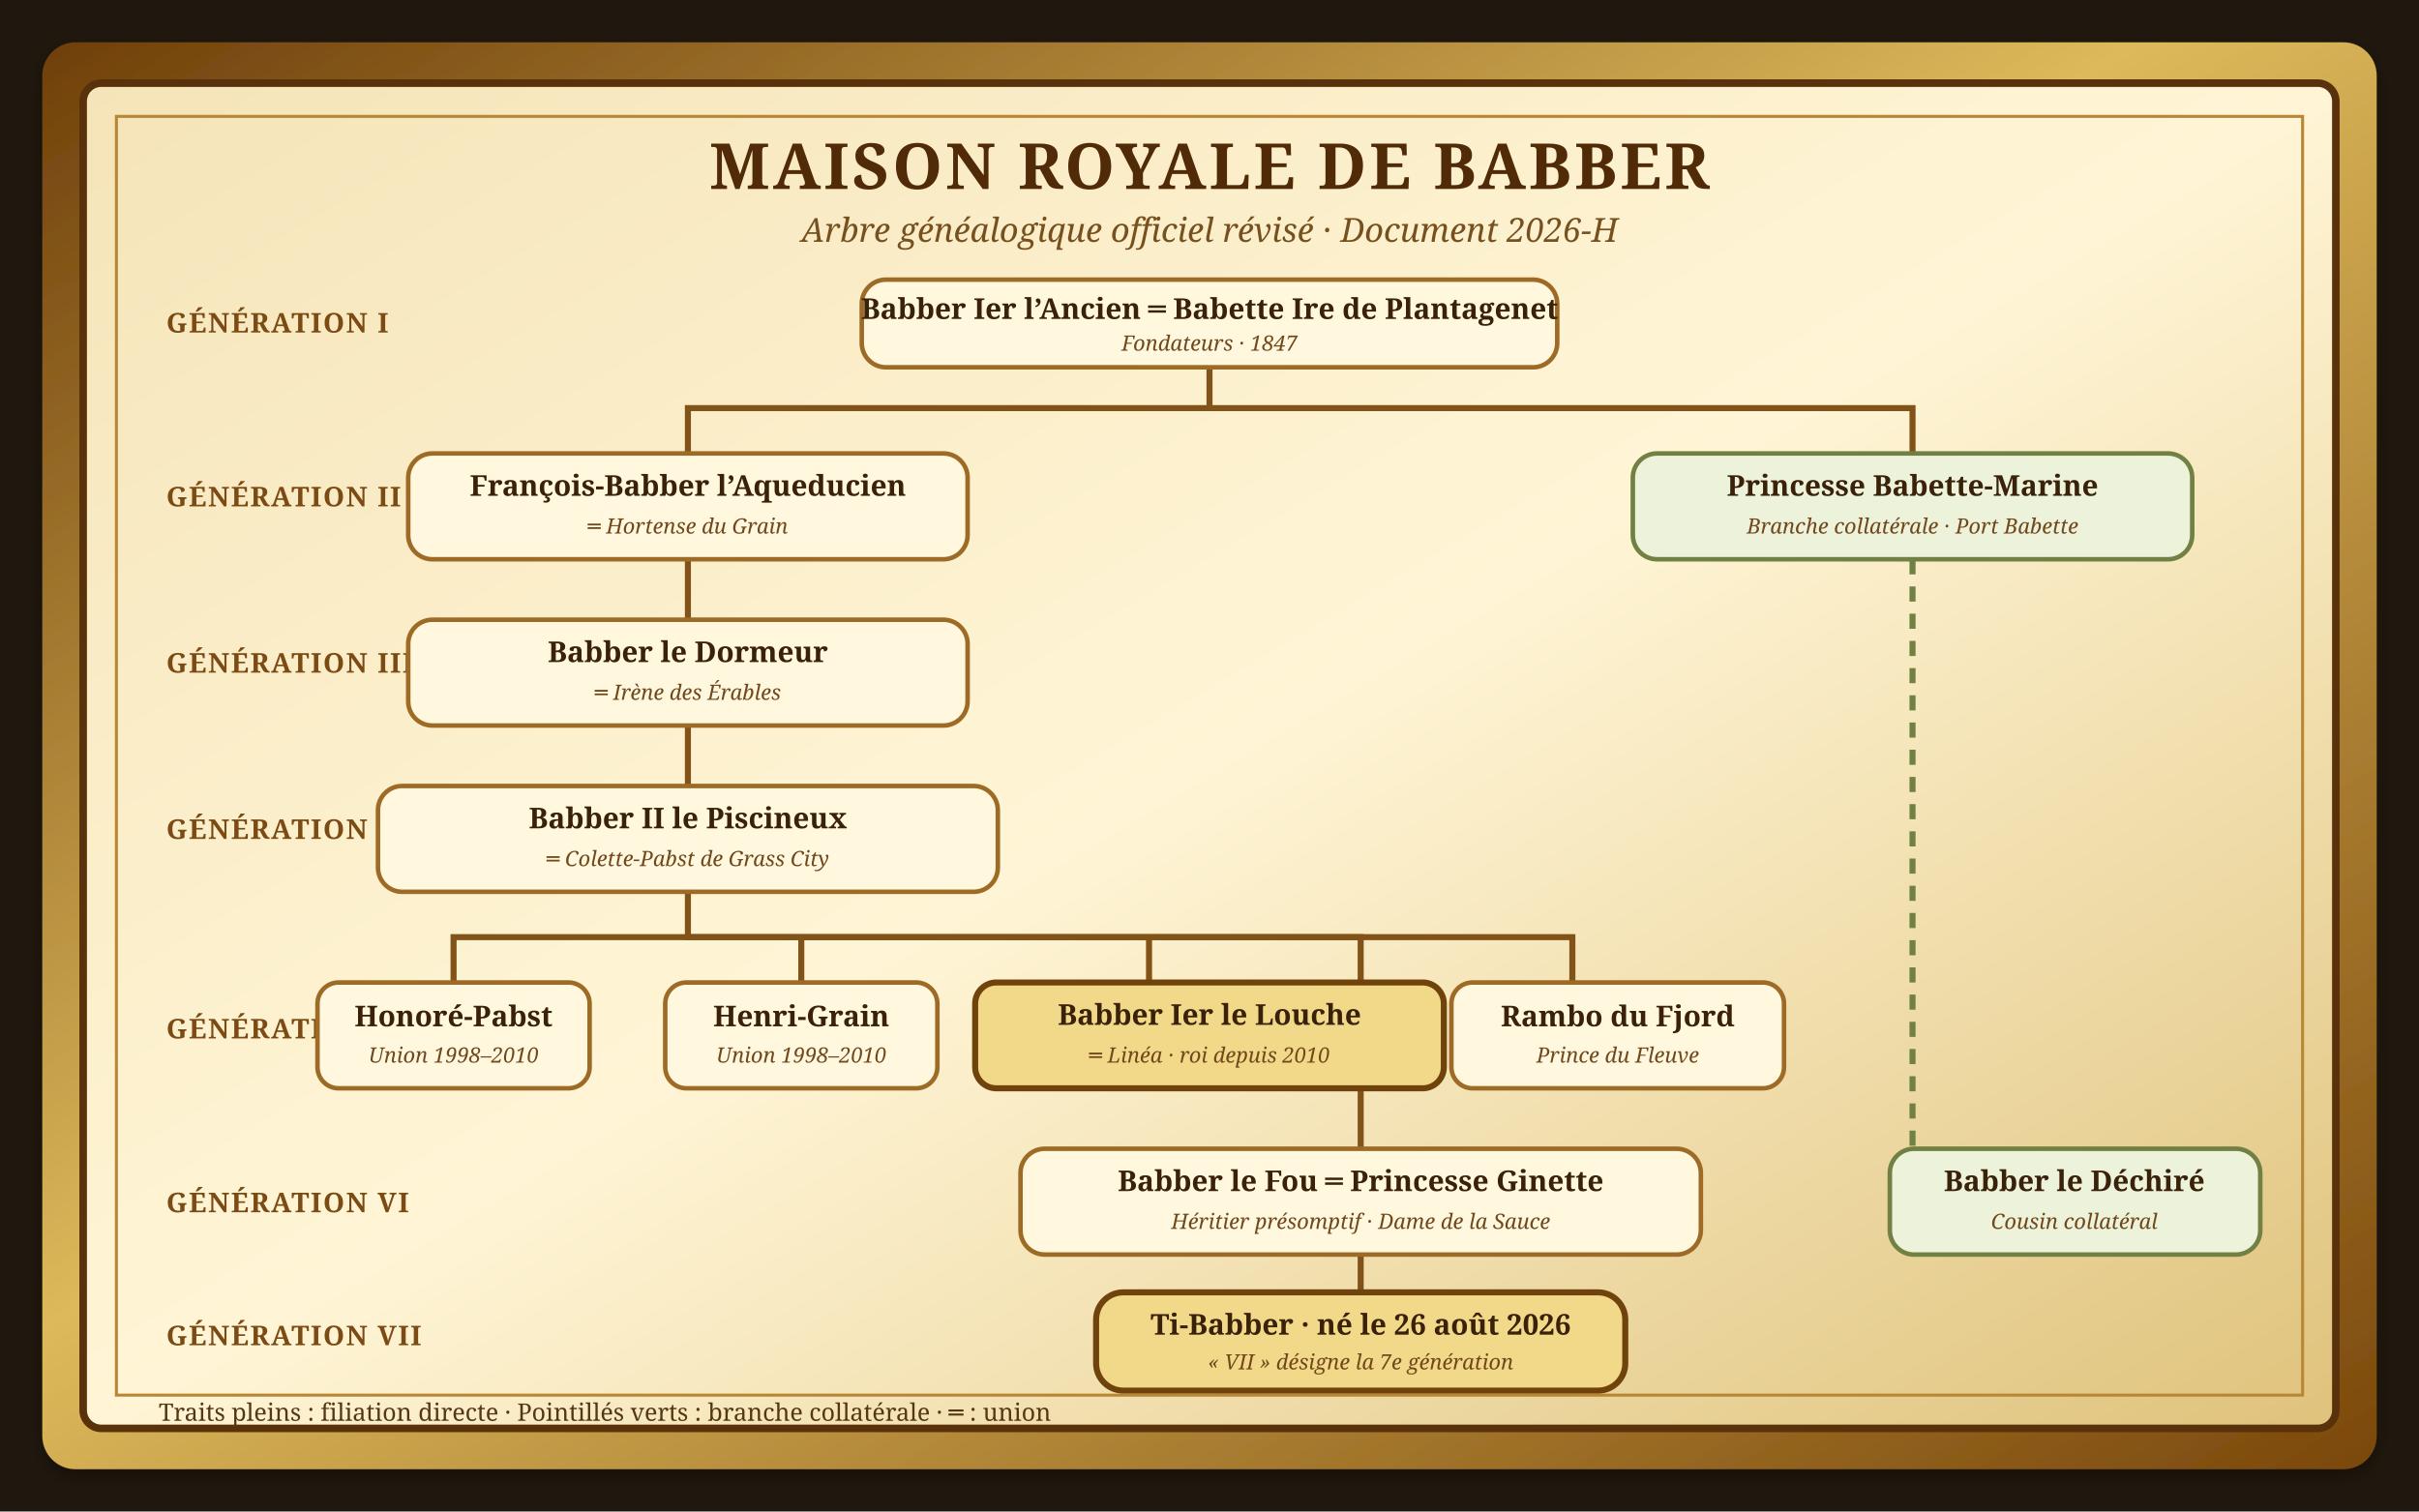
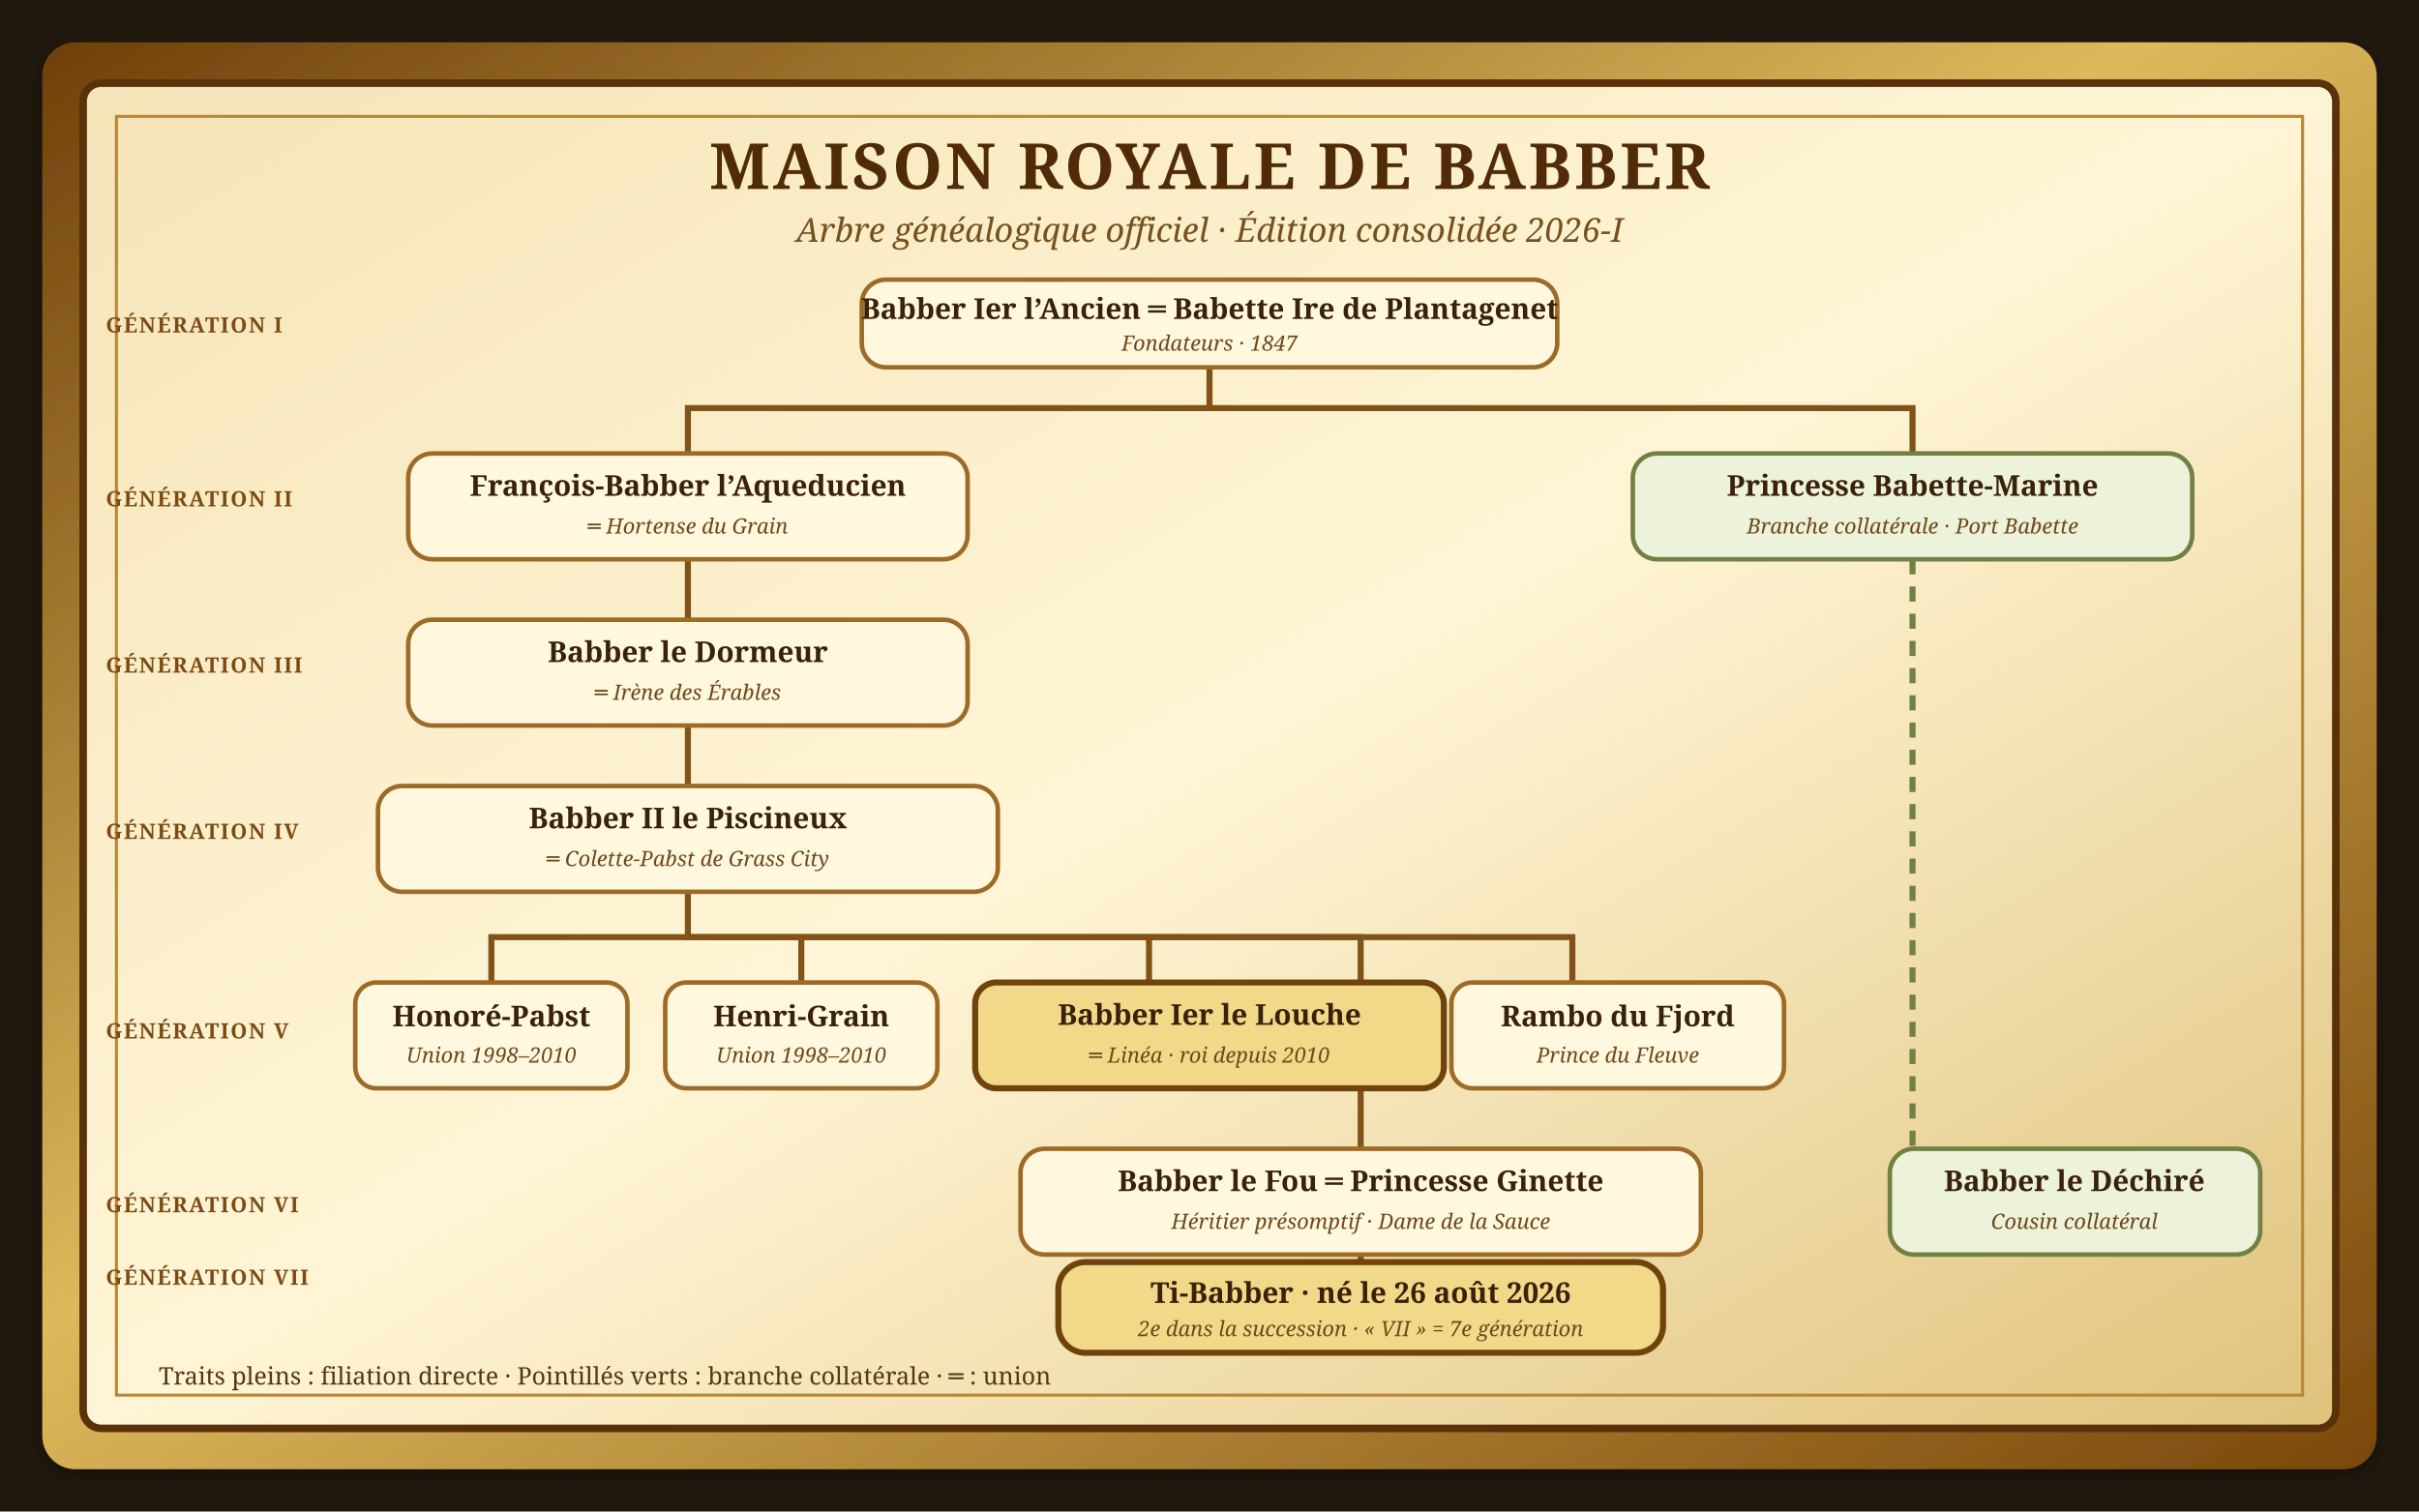
<svg xmlns="http://www.w3.org/2000/svg" width="1600" height="1000" viewBox="0 0 1600 1000">
  <defs>
    <linearGradient id="paper" x1="0" y1="0" x2="1" y2="1">
      <stop stop-color="#f5e4b8" />
      <stop offset=".5" stop-color="#fff5d6" />
      <stop offset="1" stop-color="#dfc27b" />
    </linearGradient>
    <linearGradient id="gold" x1="0" y1="0" x2="1" y2="1">
      <stop stop-color="#6e3e09" />
      <stop offset=".45" stop-color="#ddb95b" />
      <stop offset="1" stop-color="#7a470b" />
    </linearGradient>
    <filter id="shadow">
      <feDropShadow dx="0" dy="4" stdDeviation="5" flood-opacity=".35" />
    </filter>
    <style>
-       .title{font:700 42px Georgia,serif;fill:#512b08;letter-spacing:2px}.subtitle{font:italic 22px Georgia,serif;fill:#76501e}.gen{font:700 18px Georgia,serif;fill:#7c4b14;letter-spacing:1px}.name{font:700 19px Georgia,serif;fill:#3a2109}.detail{font:italic 14px Georgia,serif;fill:#70481c}.node{fill:#fff8df;stroke:#9d6b26;stroke-width:3}.current{fill:#f1d989;stroke:#6f430b;stroke-width:4}.collateral{fill:#edf2da;stroke:#718043;stroke-width:3}.line{fill:none;stroke:#815318;stroke-width:4}.dash{fill:none;stroke:#718043;stroke-width:4;stroke-dasharray:10 8}.legend{font:16px Georgia,serif;fill:#563714}
+       .title{font:700 42px Georgia,serif;fill:#512b08;letter-spacing:2px}.subtitle{font:italic 22px Georgia,serif;fill:#76501e}.gen{font:700 14px Georgia,serif;fill:#7c4b14;letter-spacing:1px}.name{font:700 19px Georgia,serif;fill:#3a2109}.detail{font:italic 14px Georgia,serif;fill:#70481c}.node{fill:#fff8df;stroke:#9d6b26;stroke-width:3}.current{fill:#f1d989;stroke:#6f430b;stroke-width:4}.collateral{fill:#edf2da;stroke:#718043;stroke-width:3}.line{fill:none;stroke:#815318;stroke-width:4}.dash{fill:none;stroke:#718043;stroke-width:4;stroke-dasharray:10 8}.legend{font:16px Georgia,serif;fill:#563714}
    </style>
  </defs>
  <rect width="1600" height="1000" fill="#20180e" />
  <rect x="28" y="28" width="1544" height="944" rx="22" fill="url(#gold)" filter="url(#shadow)" />
  <rect x="55" y="55" width="1490" height="890" rx="12" fill="url(#paper)" stroke="#59320b" stroke-width="5" />
  <rect x="77" y="77" width="1446" height="846" fill="none" stroke="#b88735" stroke-width="2" />
  <text x="800" y="125" text-anchor="middle" class="title">MAISON ROYALE DE BABBER</text>
-   <text x="800" y="160" text-anchor="middle" class="subtitle">Arbre généalogique officiel révisé · Document 2026-H</text>
+   <text x="800" y="160" text-anchor="middle" class="subtitle">Arbre généalogique officiel · Édition consolidée 2026-I</text>
  <path class="line" d="M800 242 V270 H455 V300 M800 270 H1265 V300" />
  <path class="line" d="M455 370 V410" />
  <path class="line" d="M455 480 V520" />
  <path class="line" d="M455 590 V620 H900 V650" />
  <path class="line" d="M900 720 V760" />
-   <path class="line" d="M900 830 V865" />
+   <path class="line" d="M900 830 V835" />
  <path class="dash" d="M1265 370 V780 H1250" />
-   <text x="110" y="220" class="gen">GÉNÉRATION I</text>
+   <text x="70" y="220" class="gen">GÉNÉRATION I</text>
  <rect x="570" y="185" width="460" height="58" rx="16" class="node" />
  <text x="800" y="211" text-anchor="middle" class="name">Babber Ier l’Ancien  ═  Babette Ire de Plantagenet</text>
  <text x="800" y="232" text-anchor="middle" class="detail">Fondateurs · 1847</text>
-   <text x="110" y="335" class="gen">GÉNÉRATION II</text>
+   <text x="70" y="335" class="gen">GÉNÉRATION II</text>
  <rect x="270" y="300" width="370" height="70" rx="16" class="node" />
  <text x="455" y="328" text-anchor="middle" class="name">François-Babber l’Aqueducien</text>
  <text x="455" y="353" text-anchor="middle" class="detail">═ Hortense du Grain</text>
  <rect x="1080" y="300" width="370" height="70" rx="16" class="collateral" />
  <text x="1265" y="328" text-anchor="middle" class="name">Princesse Babette-Marine</text>
  <text x="1265" y="353" text-anchor="middle" class="detail">Branche collatérale · Port Babette</text>
-   <text x="110" y="445" class="gen">GÉNÉRATION III</text>
+   <text x="70" y="445" class="gen">GÉNÉRATION III</text>
  <rect x="270" y="410" width="370" height="70" rx="16" class="node" />
  <text x="455" y="438" text-anchor="middle" class="name">Babber le Dormeur</text>
  <text x="455" y="463" text-anchor="middle" class="detail">═ Irène des Érables</text>
-   <text x="110" y="555" class="gen">GÉNÉRATION IV</text>
+   <text x="70" y="555" class="gen">GÉNÉRATION IV</text>
  <rect x="250" y="520" width="410" height="70" rx="16" class="node" />
  <text x="455" y="548" text-anchor="middle" class="name">Babber II le Piscineux</text>
  <text x="455" y="573" text-anchor="middle" class="detail">═ Colette-Pabst de Grass City</text>
-   <text x="110" y="687" class="gen">GÉNÉRATION V</text>
-   <path class="line" d="M455 620 H300 V650 M455 620 H530 V650 M455 620 H760 V650 M455 620 H1040 V650" />
-   <rect x="210" y="650" width="180" height="70" rx="14" class="node" />
-   <text x="300" y="679" text-anchor="middle" class="name">Honoré-Pabst</text>
-   <text x="300" y="703" text-anchor="middle" class="detail">Union 1998–2010</text>
+   <text x="70" y="687" class="gen">GÉNÉRATION V</text>
+   <path class="line" d="M455 620 H325 V650 M455 620 H530 V650 M455 620 H760 V650 M455 620 H1040 V650" />
+   <rect x="235" y="650" width="180" height="70" rx="14" class="node" />
+   <text x="325" y="679" text-anchor="middle" class="name">Honoré-Pabst</text>
+   <text x="325" y="703" text-anchor="middle" class="detail">Union 1998–2010</text>
  <rect x="440" y="650" width="180" height="70" rx="14" class="node" />
  <text x="530" y="679" text-anchor="middle" class="name">Henri-Grain</text>
  <text x="530" y="703" text-anchor="middle" class="detail">Union 1998–2010</text>
  <rect x="645" y="650" width="310" height="70" rx="14" class="current" />
  <text x="800" y="678" text-anchor="middle" class="name">Babber Ier le Louche</text>
  <text x="800" y="703" text-anchor="middle" class="detail">═ Linéa · roi depuis 2010</text>
  <rect x="960" y="650" width="220" height="70" rx="14" class="node" />
  <text x="1070" y="679" text-anchor="middle" class="name">Rambo du Fjord</text>
  <text x="1070" y="703" text-anchor="middle" class="detail">Prince du Fleuve</text>
-   <text x="110" y="802" class="gen">GÉNÉRATION VI</text>
+   <text x="70" y="802" class="gen">GÉNÉRATION VI</text>
  <rect x="675" y="760" width="450" height="70" rx="16" class="node" />
  <text x="900" y="788" text-anchor="middle" class="name">Babber le Fou  ═  Princesse Ginette</text>
  <text x="900" y="813" text-anchor="middle" class="detail">Héritier présomptif · Dame de la Sauce</text>
  <rect x="1250" y="760" width="245" height="70" rx="16" class="collateral" />
  <text x="1372" y="788" text-anchor="middle" class="name">Babber le Déchiré</text>
  <text x="1372" y="813" text-anchor="middle" class="detail">Cousin collatéral</text>
-   <text x="110" y="890" class="gen">GÉNÉRATION VII</text>
-   <rect x="725" y="855" width="350" height="65" rx="18" class="current" />
-   <text x="900" y="883" text-anchor="middle" class="name">Ti-Babber · né le 26 août 2026</text>
-   <text x="900" y="906" text-anchor="middle" class="detail">« VII » désigne la 7e génération</text>
-   <text x="105" y="940" class="legend">Traits pleins : filiation directe  ·  Pointillés verts : branche collatérale  ·  ═ : union</text>
+   <text x="70" y="850" class="gen">GÉNÉRATION VII</text>
+   <rect x="700" y="835" width="400" height="60" rx="18" class="current" />
+   <text x="900" y="862" text-anchor="middle" class="name">Ti-Babber · né le 26 août 2026</text>
+   <text x="900" y="884" text-anchor="middle" class="detail">2e dans la succession · « VII » = 7e génération</text>
+   <text x="105" y="916" class="legend">Traits pleins : filiation directe  ·  Pointillés verts : branche collatérale  ·  ═ : union</text>
</svg>
